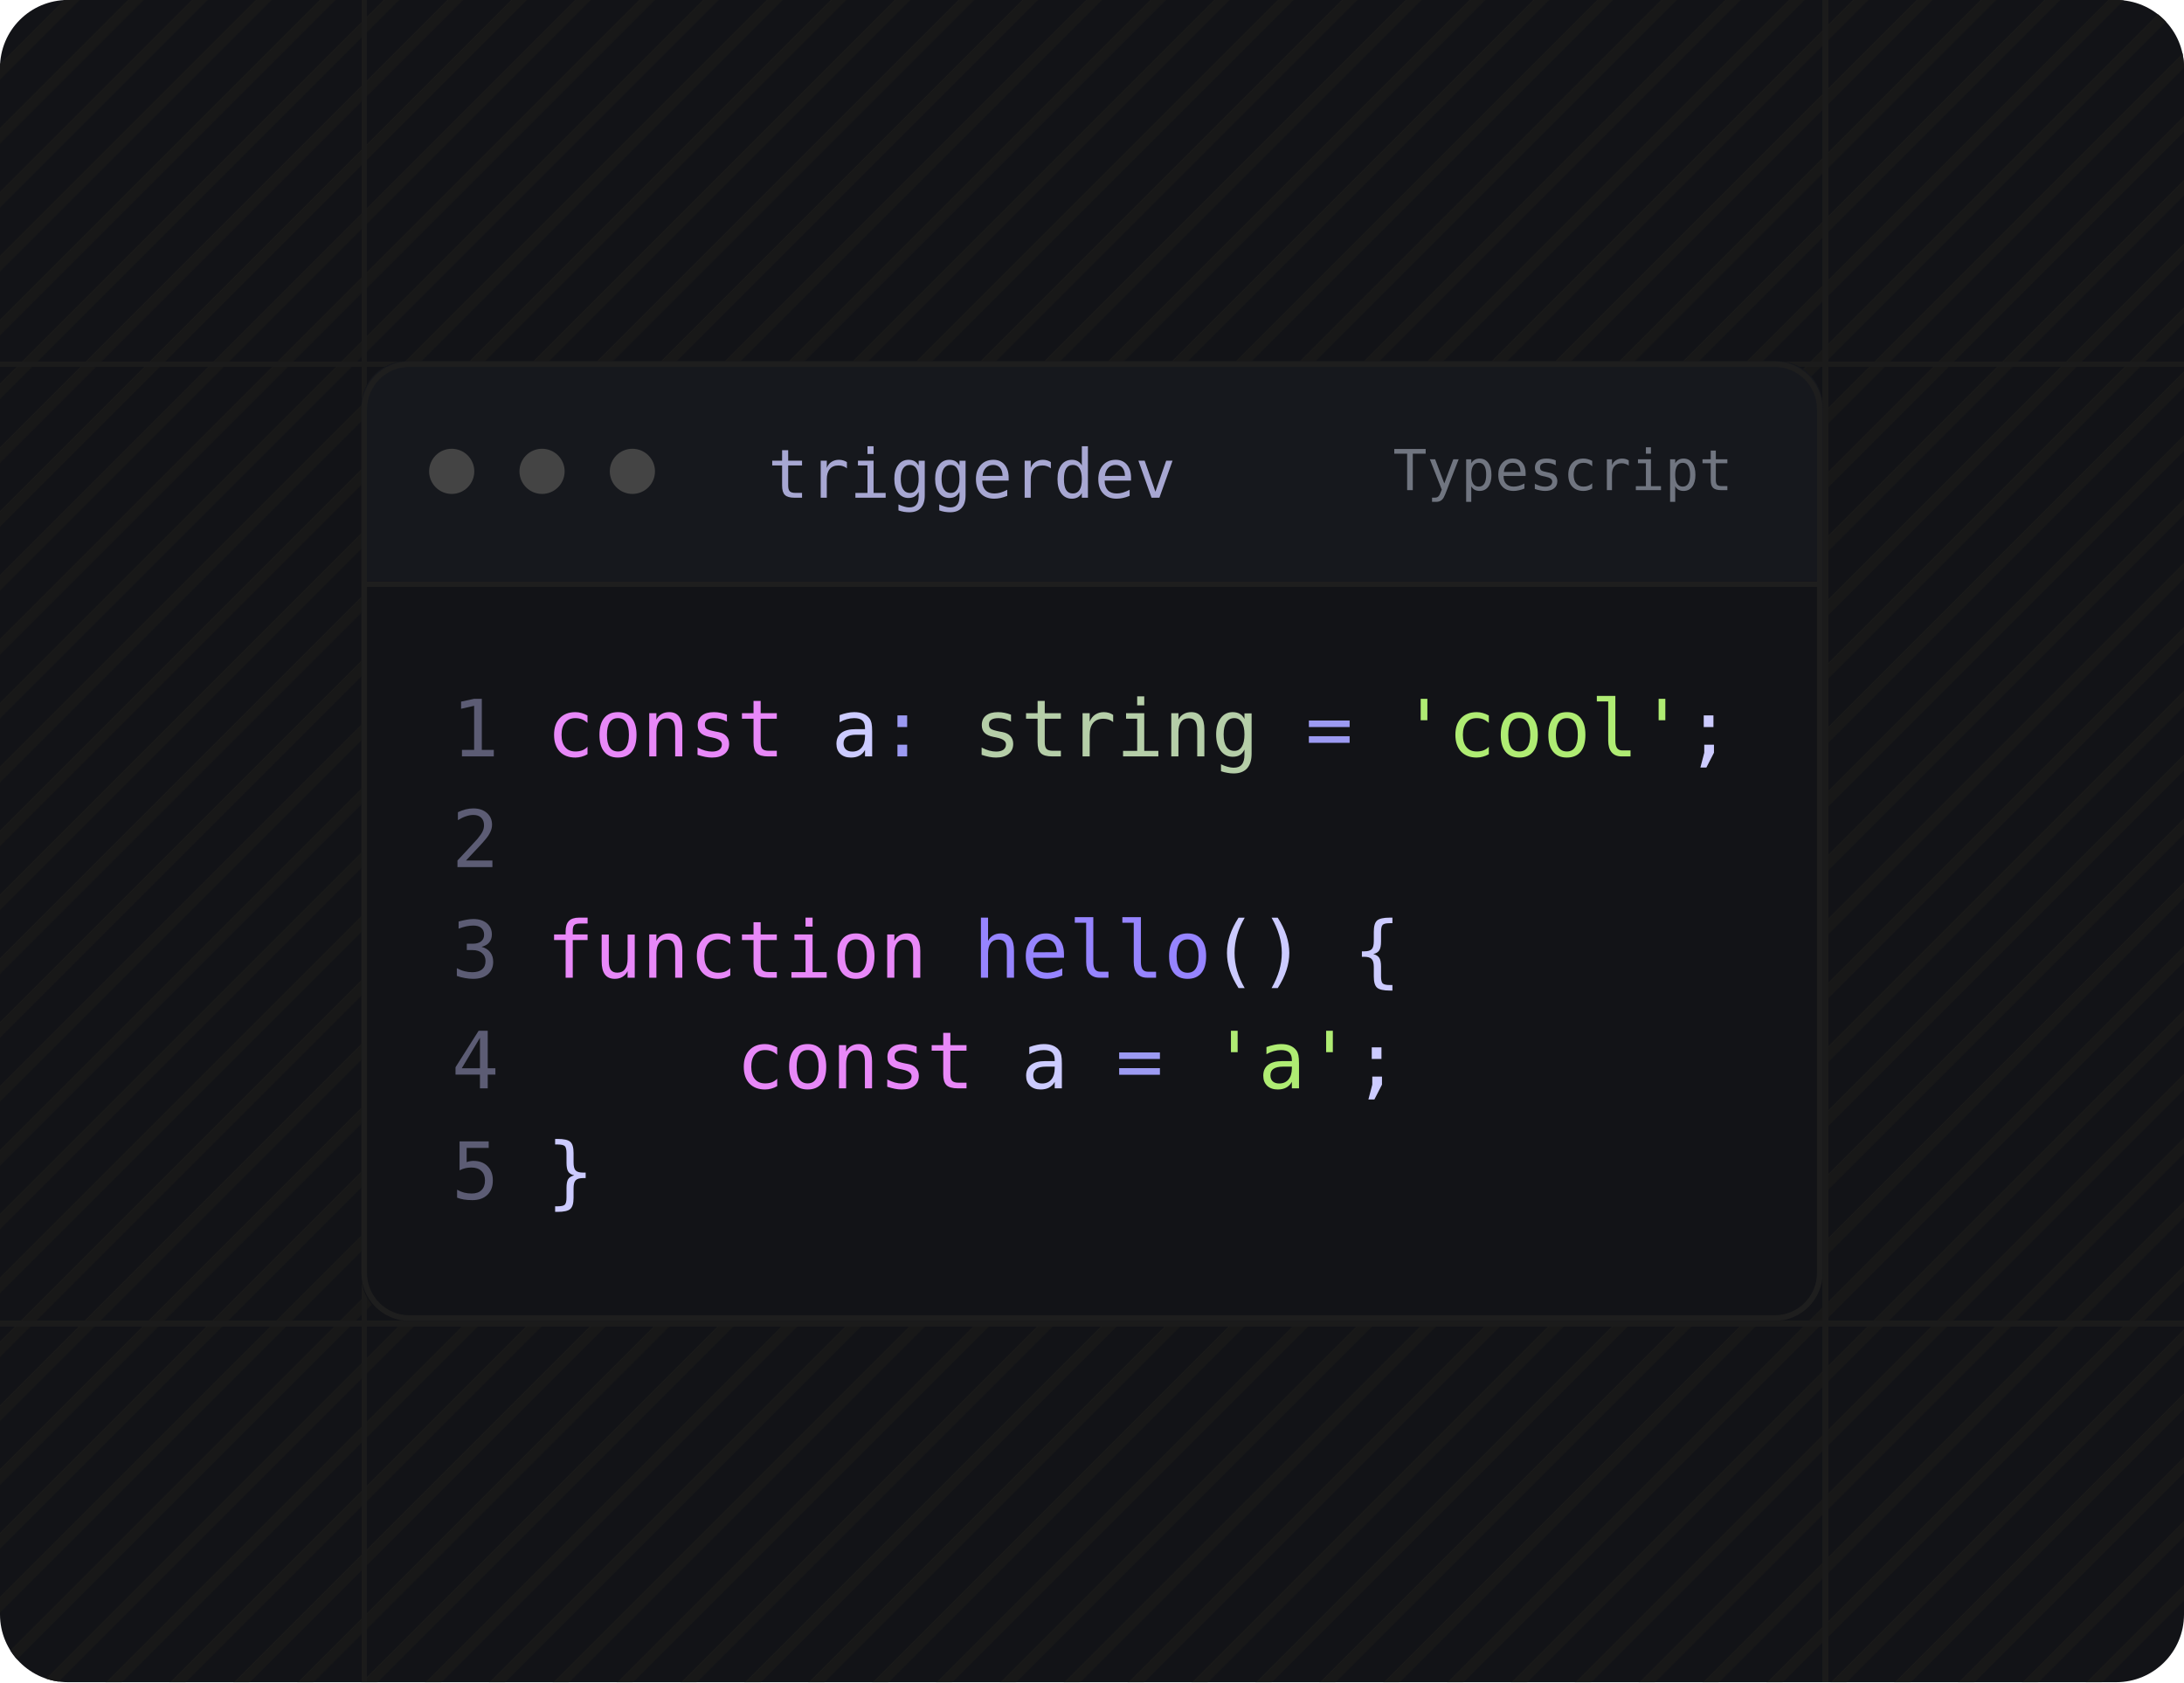
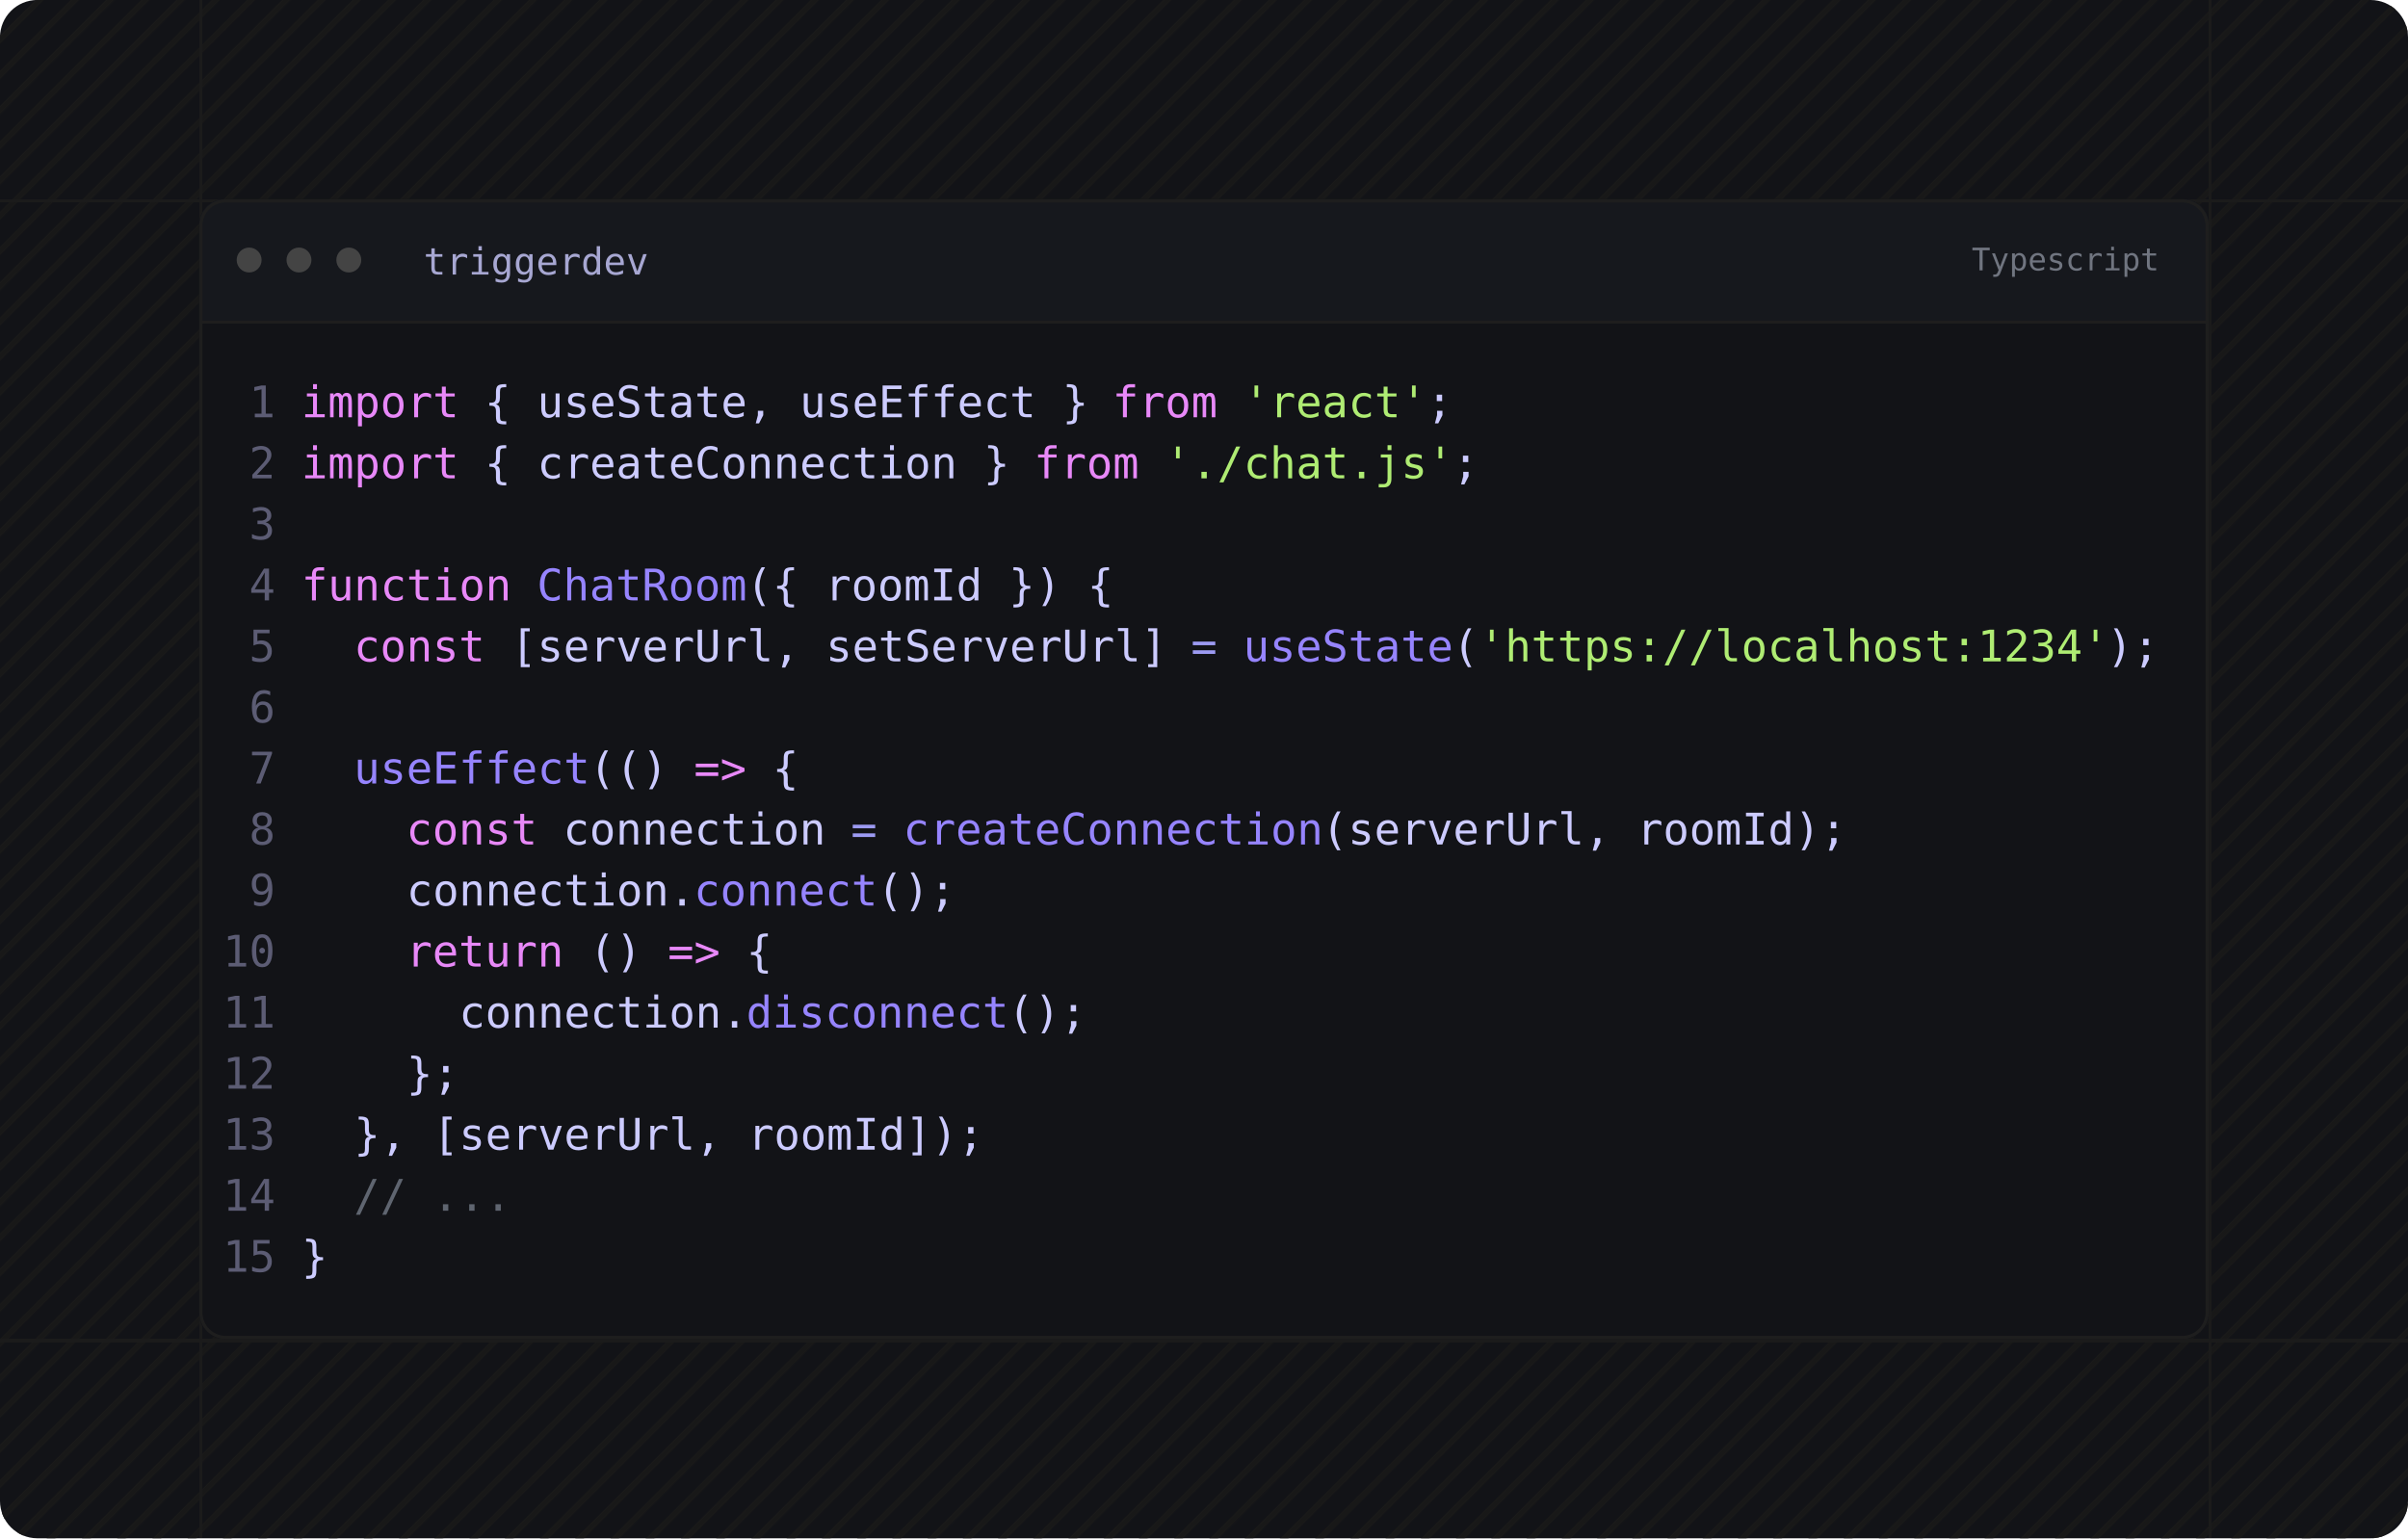
- <svg xmlns="http://www.w3.org/2000/svg" viewBox="0 0 386.8 298" width="386.8" height="298">
+ <svg xmlns="http://www.w3.org/2000/svg" viewBox="0 0 773.2 494" width="773.2" height="494">
  <defs>
    <pattern id="bg-pattern" width="8" height="8" patternUnits="userSpaceOnUse" patternTransform="rotate(45)">
      <rect width="2" height="8" fill="#181818" />
    </pattern>
  </defs>
-   <rect x="0" y="0" width="386.8" height="298" fill="#121317" rx="12" ry="12" />
-   <rect x="0" y="0" width="386.8" height="298" fill="url(#bg-pattern)" rx="12" ry="12" />
-   <g class="overlay">
-     <path d="M 0 64 L 386.8 64 L 386.8 65 L 0 65 Z M 0 234 L 386.8 234 L 386.8 235 L 0 235 Z M 64 0 L 65 0 L 65 298 L 64 298 Z M 322.8 0 L 323.8 0 L 323.8 298 L 322.8 298 Z" fill="#1b1b1b" fill-rule="nonzero" shape-rendering="crispEdges" />
-   </g>
+   <rect x="0" y="0" width="773.2" height="494" fill="#121317" rx="12" ry="12" />
+   <rect x="0" y="0" width="773.2" height="494" fill="url(#bg-pattern)" rx="12" ry="12" />
  <g transform="translate(64, 64)">
-     <rect x="0" y="0" width="258.8" height="170" fill="#121317" rx="8" ry="8" />
+     <g transform="translate(-64, -64)">
+       <g class="overlay">
+         <path d="M 0 64 L 773.2 64 L 773.2 65 L 0 65 Z M 0 430 L 773.2 430 L 773.2 431 L 0 431 Z M 64 0 L 65 0 L 65 494 L 64 494 Z M 709.2 0 L 710.2 0 L 710.2 494 L 709.2 494 Z" fill="#1b1b1b" fill-rule="nonzero" shape-rendering="crispEdges" />
+       </g>
+     </g>
+     <rect x="0" y="0" width="645.2" height="366" fill="#121317" rx="8" ry="8" />
    <g class="title-bar">
-       <rect x="0" y="0" width="258.8" height="39" fill="#16181d" rx="8" ry="8" />
-       <rect x="0" y="31" width="258.8" height="8" fill="#16181d" />
-       <rect x="0" y="39" width="258.8" height="1" fill="#1e1e1e" shape-rendering="crispEdges" />
+       <rect x="0" y="0" width="645.2" height="39" fill="#16181d" rx="8" ry="8" />
+       <rect x="0" y="31" width="645.2" height="8" fill="#16181d" />
+       <rect x="0" y="39" width="645.2" height="1" fill="#1e1e1e" shape-rendering="crispEdges" />
      <circle cx="16" cy="19.5" r="4" fill="#444444" />
      <circle cx="32" cy="19.5" r="4" fill="#444444" />
      <circle cx="48" cy="19.5" r="4" fill="#444444" />
      <text x="72" y="24.17" fill="#CCCBFF" font-family="'JetBrains Mono', monospace" font-size="12" text-anchor="start" opacity="0.8">triggerdev</text>
-       <text x="212.8" y="22.83" fill="#878C99" font-family="'JetBrains Mono', monospace" font-size="10" text-anchor="middle" opacity="0.8">Typescript</text>
+       <text x="599.2" y="22.83" fill="#878C99" font-family="'JetBrains Mono', monospace" font-size="10" text-anchor="middle" opacity="0.8">Typescript</text>
    </g>
-     <rect x="0.5" y="0.5" width="257.8" height="169" fill="none" stroke="#1e1e1e" stroke-width="1" rx="8" ry="8" />
+     <rect x="0.5" y="0.5" width="644.2" height="365" fill="none" stroke="#1e1e1e" stroke-width="1" rx="8" ry="8" />
    <g class="text">
      <text x="24.4" y="70" font-family="'JetBrains Mono', monospace" font-size="14" fill="#CCCBFF66" text-anchor="end" xml:space="preserve">1</text>
      <text y="70" font-family="'JetBrains Mono', monospace" font-size="14" xml:space="preserve">
-         <tspan x="32.8" fill="#E888F8">const</tspan>
-         <tspan x="74.8" fill="#CCCBFF"> a</tspan>
-         <tspan x="91.6" fill="#9C9AF2">:</tspan>
-         <tspan x="100" fill="#CCCBFF"> </tspan>
-         <tspan x="108.4" fill="#b5cea8">string</tspan>
-         <tspan x="158.8" fill="#CCCBFF"> </tspan>
-         <tspan x="167.2" fill="#9C9AF2">=</tspan>
-         <tspan x="175.6" fill="#CCCBFF"> </tspan>
-         <tspan x="184" fill="#AFEC73">'cool'</tspan>
-         <tspan x="234.4" fill="#CCCBFF">;</tspan>
+         <tspan x="32.8" fill="#E888F8">import</tspan>
+         <tspan x="83.2" fill="#CCCBFF"> { useState, useEffect } </tspan>
+         <tspan x="293.2" fill="#E888F8">from</tspan>
+         <tspan x="326.8" fill="#CCCBFF"> </tspan>
+         <tspan x="335.2" fill="#AFEC73">'react'</tspan>
+         <tspan x="394" fill="#CCCBFF">;</tspan>
      </text>
      <text x="24.4" y="89.6" font-family="'JetBrains Mono', monospace" font-size="14" fill="#CCCBFF66" text-anchor="end" xml:space="preserve">2</text>
+       <text y="89.6" font-family="'JetBrains Mono', monospace" font-size="14" xml:space="preserve">
+         <tspan x="32.8" fill="#E888F8">import</tspan>
+         <tspan x="83.2" fill="#CCCBFF"> { createConnection } </tspan>
+         <tspan x="268" fill="#E888F8">from</tspan>
+         <tspan x="301.6" fill="#CCCBFF"> </tspan>
+         <tspan x="310" fill="#AFEC73">'./chat.js'</tspan>
+         <tspan x="402.4" fill="#CCCBFF">;</tspan>
+       </text>
      <text x="24.4" y="109.2" font-family="'JetBrains Mono', monospace" font-size="14" fill="#CCCBFF66" text-anchor="end" xml:space="preserve">3</text>
-       <text y="109.2" font-family="'JetBrains Mono', monospace" font-size="14" xml:space="preserve">
+       <text x="24.4" y="128.8" font-family="'JetBrains Mono', monospace" font-size="14" fill="#CCCBFF66" text-anchor="end" xml:space="preserve">4</text>
+       <text y="128.8" font-family="'JetBrains Mono', monospace" font-size="14" xml:space="preserve">
        <tspan x="32.8" fill="#E888F8">function</tspan>
        <tspan x="100" fill="#CCCBFF"> </tspan>
-         <tspan x="108.4" fill="#9684FF">hello</tspan>
-         <tspan x="150.4" fill="#CCCBFF">() {</tspan>
-       </text>
-       <text x="24.4" y="128.8" font-family="'JetBrains Mono', monospace" font-size="14" fill="#CCCBFF66" text-anchor="end" xml:space="preserve">4</text>
-       <text y="128.8" font-family="'JetBrains Mono', monospace" font-size="14" xml:space="preserve">
-         <tspan x="32.8" fill="#CCCBFF">    </tspan>
-         <tspan x="66.4" fill="#E888F8">const</tspan>
-         <tspan x="108.4" fill="#CCCBFF"> a </tspan>
-         <tspan x="133.6" fill="#9C9AF2">=</tspan>
-         <tspan x="142" fill="#CCCBFF"> </tspan>
-         <tspan x="150.4" fill="#AFEC73">'a'</tspan>
-         <tspan x="175.6" fill="#CCCBFF">;</tspan>
+         <tspan x="108.4" fill="#9684FF">ChatRoom</tspan>
+         <tspan x="175.6" fill="#CCCBFF">({ roomId }) {</tspan>
      </text>
      <text x="24.4" y="148.4" font-family="'JetBrains Mono', monospace" font-size="14" fill="#CCCBFF66" text-anchor="end" xml:space="preserve">5</text>
      <text y="148.4" font-family="'JetBrains Mono', monospace" font-size="14" xml:space="preserve">
+         <tspan x="32.8" fill="#CCCBFF">  </tspan>
+         <tspan x="49.6" fill="#E888F8">const</tspan>
+         <tspan x="91.6" fill="#CCCBFF"> [serverUrl, setServerUrl] </tspan>
+         <tspan x="318.4" fill="#9C9AF2">=</tspan>
+         <tspan x="326.8" fill="#CCCBFF"> </tspan>
+         <tspan x="335.2" fill="#9684FF">useState</tspan>
+         <tspan x="402.4" fill="#CCCBFF">(</tspan>
+         <tspan x="410.8" fill="#AFEC73">'https://localhost:1234'</tspan>
+         <tspan x="612.4" fill="#CCCBFF">);</tspan>
+       </text>
+       <text x="24.4" y="168" font-family="'JetBrains Mono', monospace" font-size="14" fill="#CCCBFF66" text-anchor="end" xml:space="preserve">6</text>
+       <text x="24.4" y="187.6" font-family="'JetBrains Mono', monospace" font-size="14" fill="#CCCBFF66" text-anchor="end" xml:space="preserve">7</text>
+       <text y="187.6" font-family="'JetBrains Mono', monospace" font-size="14" xml:space="preserve">
+         <tspan x="32.8" fill="#CCCBFF">  </tspan>
+         <tspan x="49.6" fill="#9684FF">useEffect</tspan>
+         <tspan x="125.2" fill="#CCCBFF">(() </tspan>
+         <tspan x="158.8" fill="#E888F8">=&gt;</tspan>
+         <tspan x="175.6" fill="#CCCBFF"> {</tspan>
+       </text>
+       <text x="24.4" y="207.2" font-family="'JetBrains Mono', monospace" font-size="14" fill="#CCCBFF66" text-anchor="end" xml:space="preserve">8</text>
+       <text y="207.2" font-family="'JetBrains Mono', monospace" font-size="14" xml:space="preserve">
+         <tspan x="32.8" fill="#CCCBFF">    </tspan>
+         <tspan x="66.4" fill="#E888F8">const</tspan>
+         <tspan x="108.4" fill="#CCCBFF"> connection </tspan>
+         <tspan x="209.2" fill="#9C9AF2">=</tspan>
+         <tspan x="217.6" fill="#CCCBFF"> </tspan>
+         <tspan x="226" fill="#9684FF">createConnection</tspan>
+         <tspan x="360.4" fill="#CCCBFF">(serverUrl, roomId);</tspan>
+       </text>
+       <text x="24.4" y="226.8" font-family="'JetBrains Mono', monospace" font-size="14" fill="#CCCBFF66" text-anchor="end" xml:space="preserve">9</text>
+       <text y="226.8" font-family="'JetBrains Mono', monospace" font-size="14" xml:space="preserve">
+         <tspan x="32.8" fill="#CCCBFF">    connection.</tspan>
+         <tspan x="158.8" fill="#9684FF">connect</tspan>
+         <tspan x="217.6" fill="#CCCBFF">();</tspan>
+       </text>
+       <text x="24.4" y="246.4" font-family="'JetBrains Mono', monospace" font-size="14" fill="#CCCBFF66" text-anchor="end" xml:space="preserve">10</text>
+       <text y="246.4" font-family="'JetBrains Mono', monospace" font-size="14" xml:space="preserve">
+         <tspan x="32.8" fill="#CCCBFF">    </tspan>
+         <tspan x="66.4" fill="#E888F8">return</tspan>
+         <tspan x="116.8" fill="#CCCBFF"> () </tspan>
+         <tspan x="150.4" fill="#E888F8">=&gt;</tspan>
+         <tspan x="167.2" fill="#CCCBFF"> {</tspan>
+       </text>
+       <text x="24.4" y="266" font-family="'JetBrains Mono', monospace" font-size="14" fill="#CCCBFF66" text-anchor="end" xml:space="preserve">11</text>
+       <text y="266" font-family="'JetBrains Mono', monospace" font-size="14" xml:space="preserve">
+         <tspan x="32.8" fill="#CCCBFF">      connection.</tspan>
+         <tspan x="175.6" fill="#9684FF">disconnect</tspan>
+         <tspan x="259.6" fill="#CCCBFF">();</tspan>
+       </text>
+       <text x="24.4" y="285.6" font-family="'JetBrains Mono', monospace" font-size="14" fill="#CCCBFF66" text-anchor="end" xml:space="preserve">12</text>
+       <text y="285.6" font-family="'JetBrains Mono', monospace" font-size="14" xml:space="preserve">
+         <tspan x="32.8" fill="#CCCBFF">    };</tspan>
+       </text>
+       <text x="24.4" y="305.2" font-family="'JetBrains Mono', monospace" font-size="14" fill="#CCCBFF66" text-anchor="end" xml:space="preserve">13</text>
+       <text y="305.2" font-family="'JetBrains Mono', monospace" font-size="14" xml:space="preserve">
+         <tspan x="32.8" fill="#CCCBFF">  }, [serverUrl, roomId]);</tspan>
+       </text>
+       <text x="24.4" y="324.8" font-family="'JetBrains Mono', monospace" font-size="14" fill="#CCCBFF66" text-anchor="end" xml:space="preserve">14</text>
+       <text y="324.8" font-family="'JetBrains Mono', monospace" font-size="14" xml:space="preserve">
+         <tspan x="32.8" fill="#CCCBFF">  </tspan>
+         <tspan x="49.6" fill="#5F6570">// ...</tspan>
+       </text>
+       <text x="24.4" y="344.4" font-family="'JetBrains Mono', monospace" font-size="14" fill="#CCCBFF66" text-anchor="end" xml:space="preserve">15</text>
+       <text y="344.4" font-family="'JetBrains Mono', monospace" font-size="14" xml:space="preserve">
        <tspan x="32.8" fill="#CCCBFF">}</tspan>
      </text>
    </g>
  </g>
</svg>
